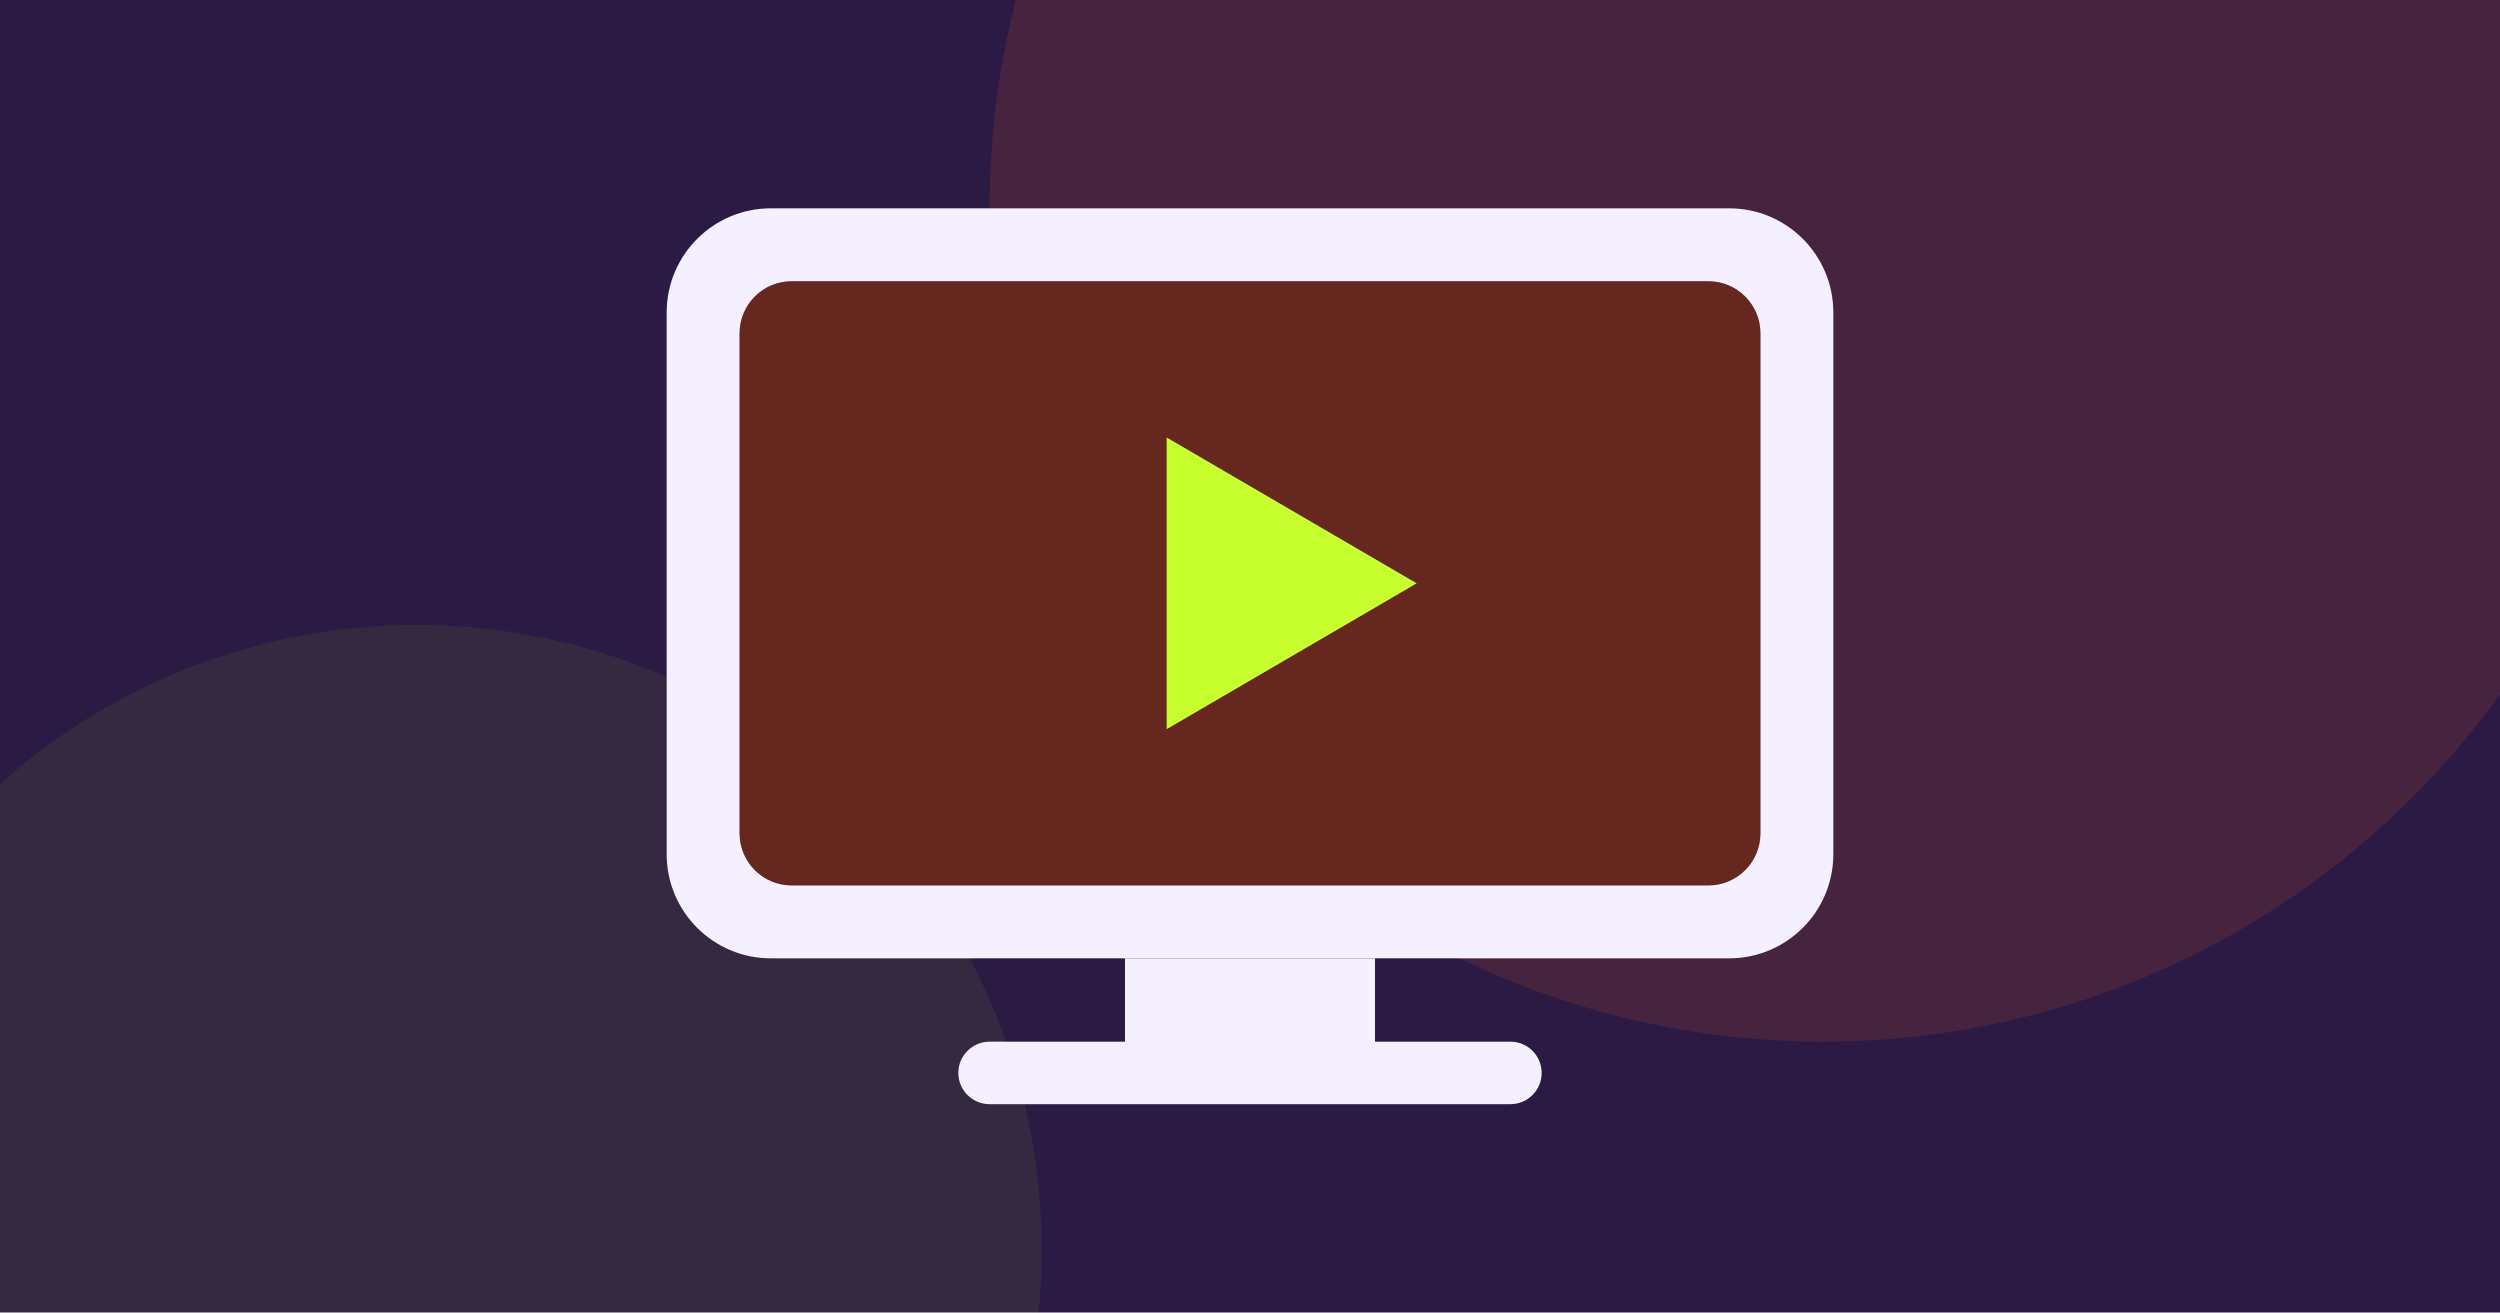
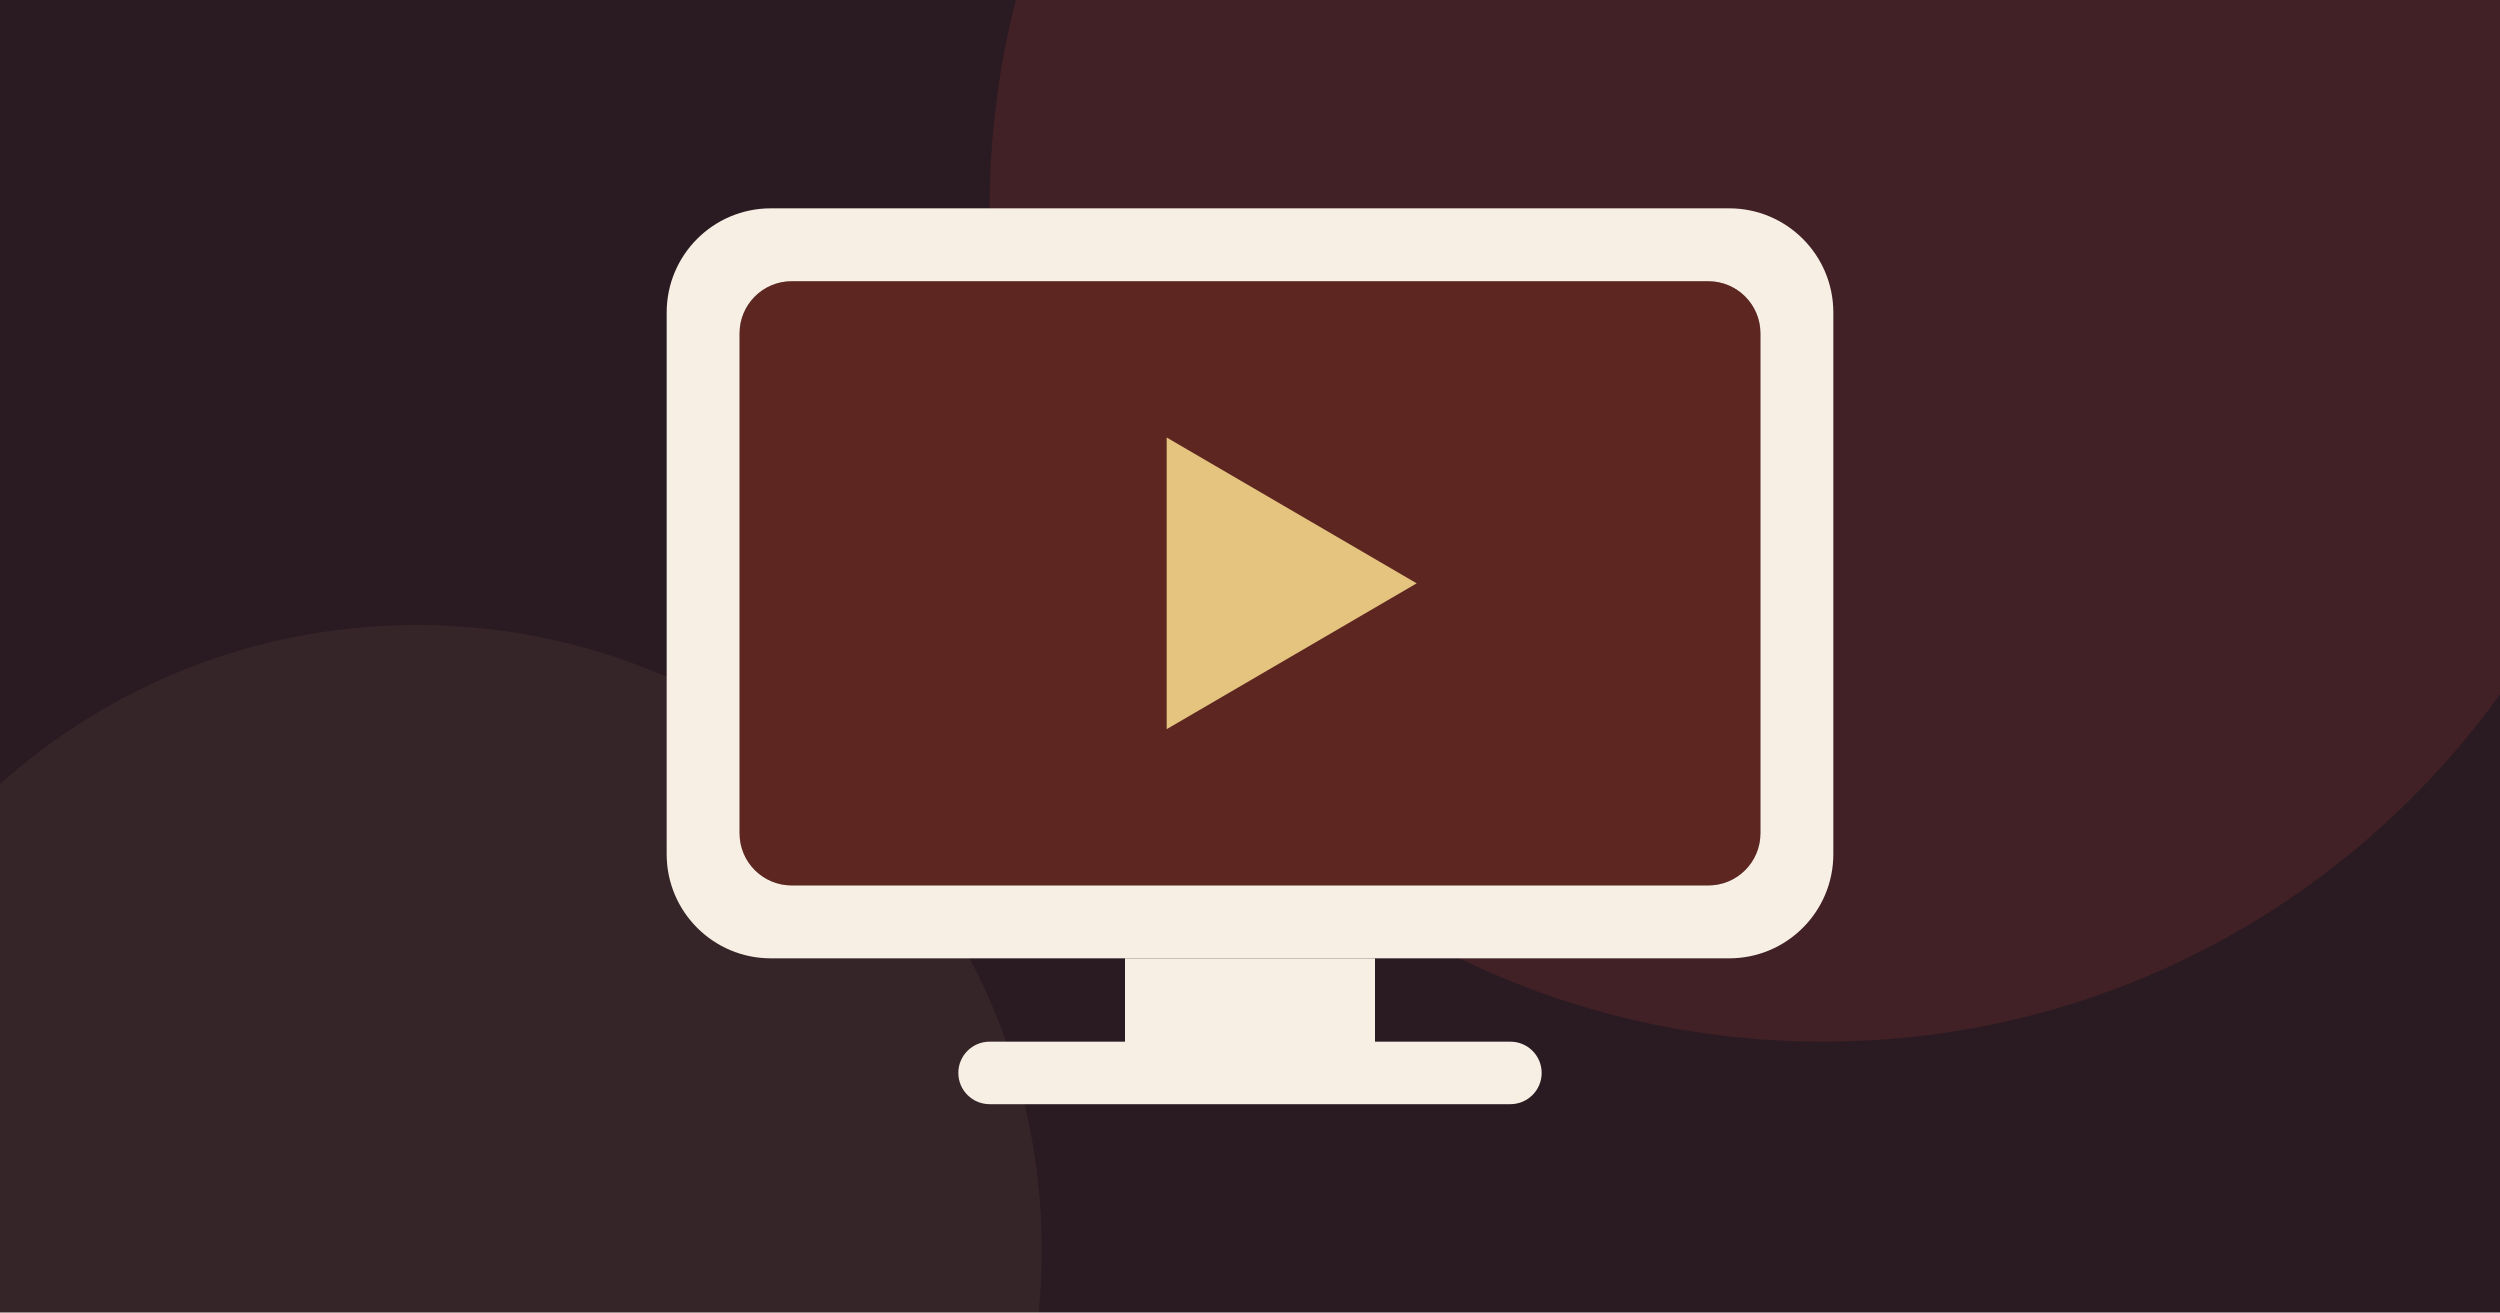
<svg xmlns="http://www.w3.org/2000/svg" viewBox="0 0 240 126" width="240" height="126">
-   <rect width="240" height="126" fill="#2B1A44" />
-   <circle cx="175" cy="20" r="80" fill="#FF5B1F" opacity=".13" />
-   <circle cx="40" cy="120" r="60" fill="#C8FF2E" opacity=".07" />
-   <rect x="64" y="20" width="112" height="72" rx="10" fill="#F5F0FF" />
-   <rect x="71" y="27" width="98" height="58" rx="5" fill="#120A1D" />
-   <rect x="71" y="27" width="98" height="58" rx="5" fill="#FF5B1F" opacity=".35" />
-   <path d="M112 42 L136 56 L112 70 Z" fill="#C8FF2E" />
-   <rect x="108" y="92" width="24" height="10" fill="#F5F0FF" />
-   <rect x="92" y="100" width="56" height="6" rx="3" fill="#F5F0FF" />
+   <rect width="240" height="126" fill="#2A1A22" />
+   <circle cx="175" cy="20" r="80" fill="#D9503C" opacity=".13" />
+   <circle cx="40" cy="120" r="60" fill="#E4C47F" opacity=".07" />
+   <rect x="64" y="20" width="112" height="72" rx="10" fill="#F7EFE3" />
+   <rect x="71" y="27" width="98" height="58" rx="5" fill="#1A1012" />
+   <rect x="71" y="27" width="98" height="58" rx="5" fill="#D9503C" opacity=".35" />
+   <path d="M112 42 L136 56 L112 70 Z" fill="#E4C47F" />
+   <rect x="108" y="92" width="24" height="10" fill="#F7EFE3" />
+   <rect x="92" y="100" width="56" height="6" rx="3" fill="#F7EFE3" />
</svg>
